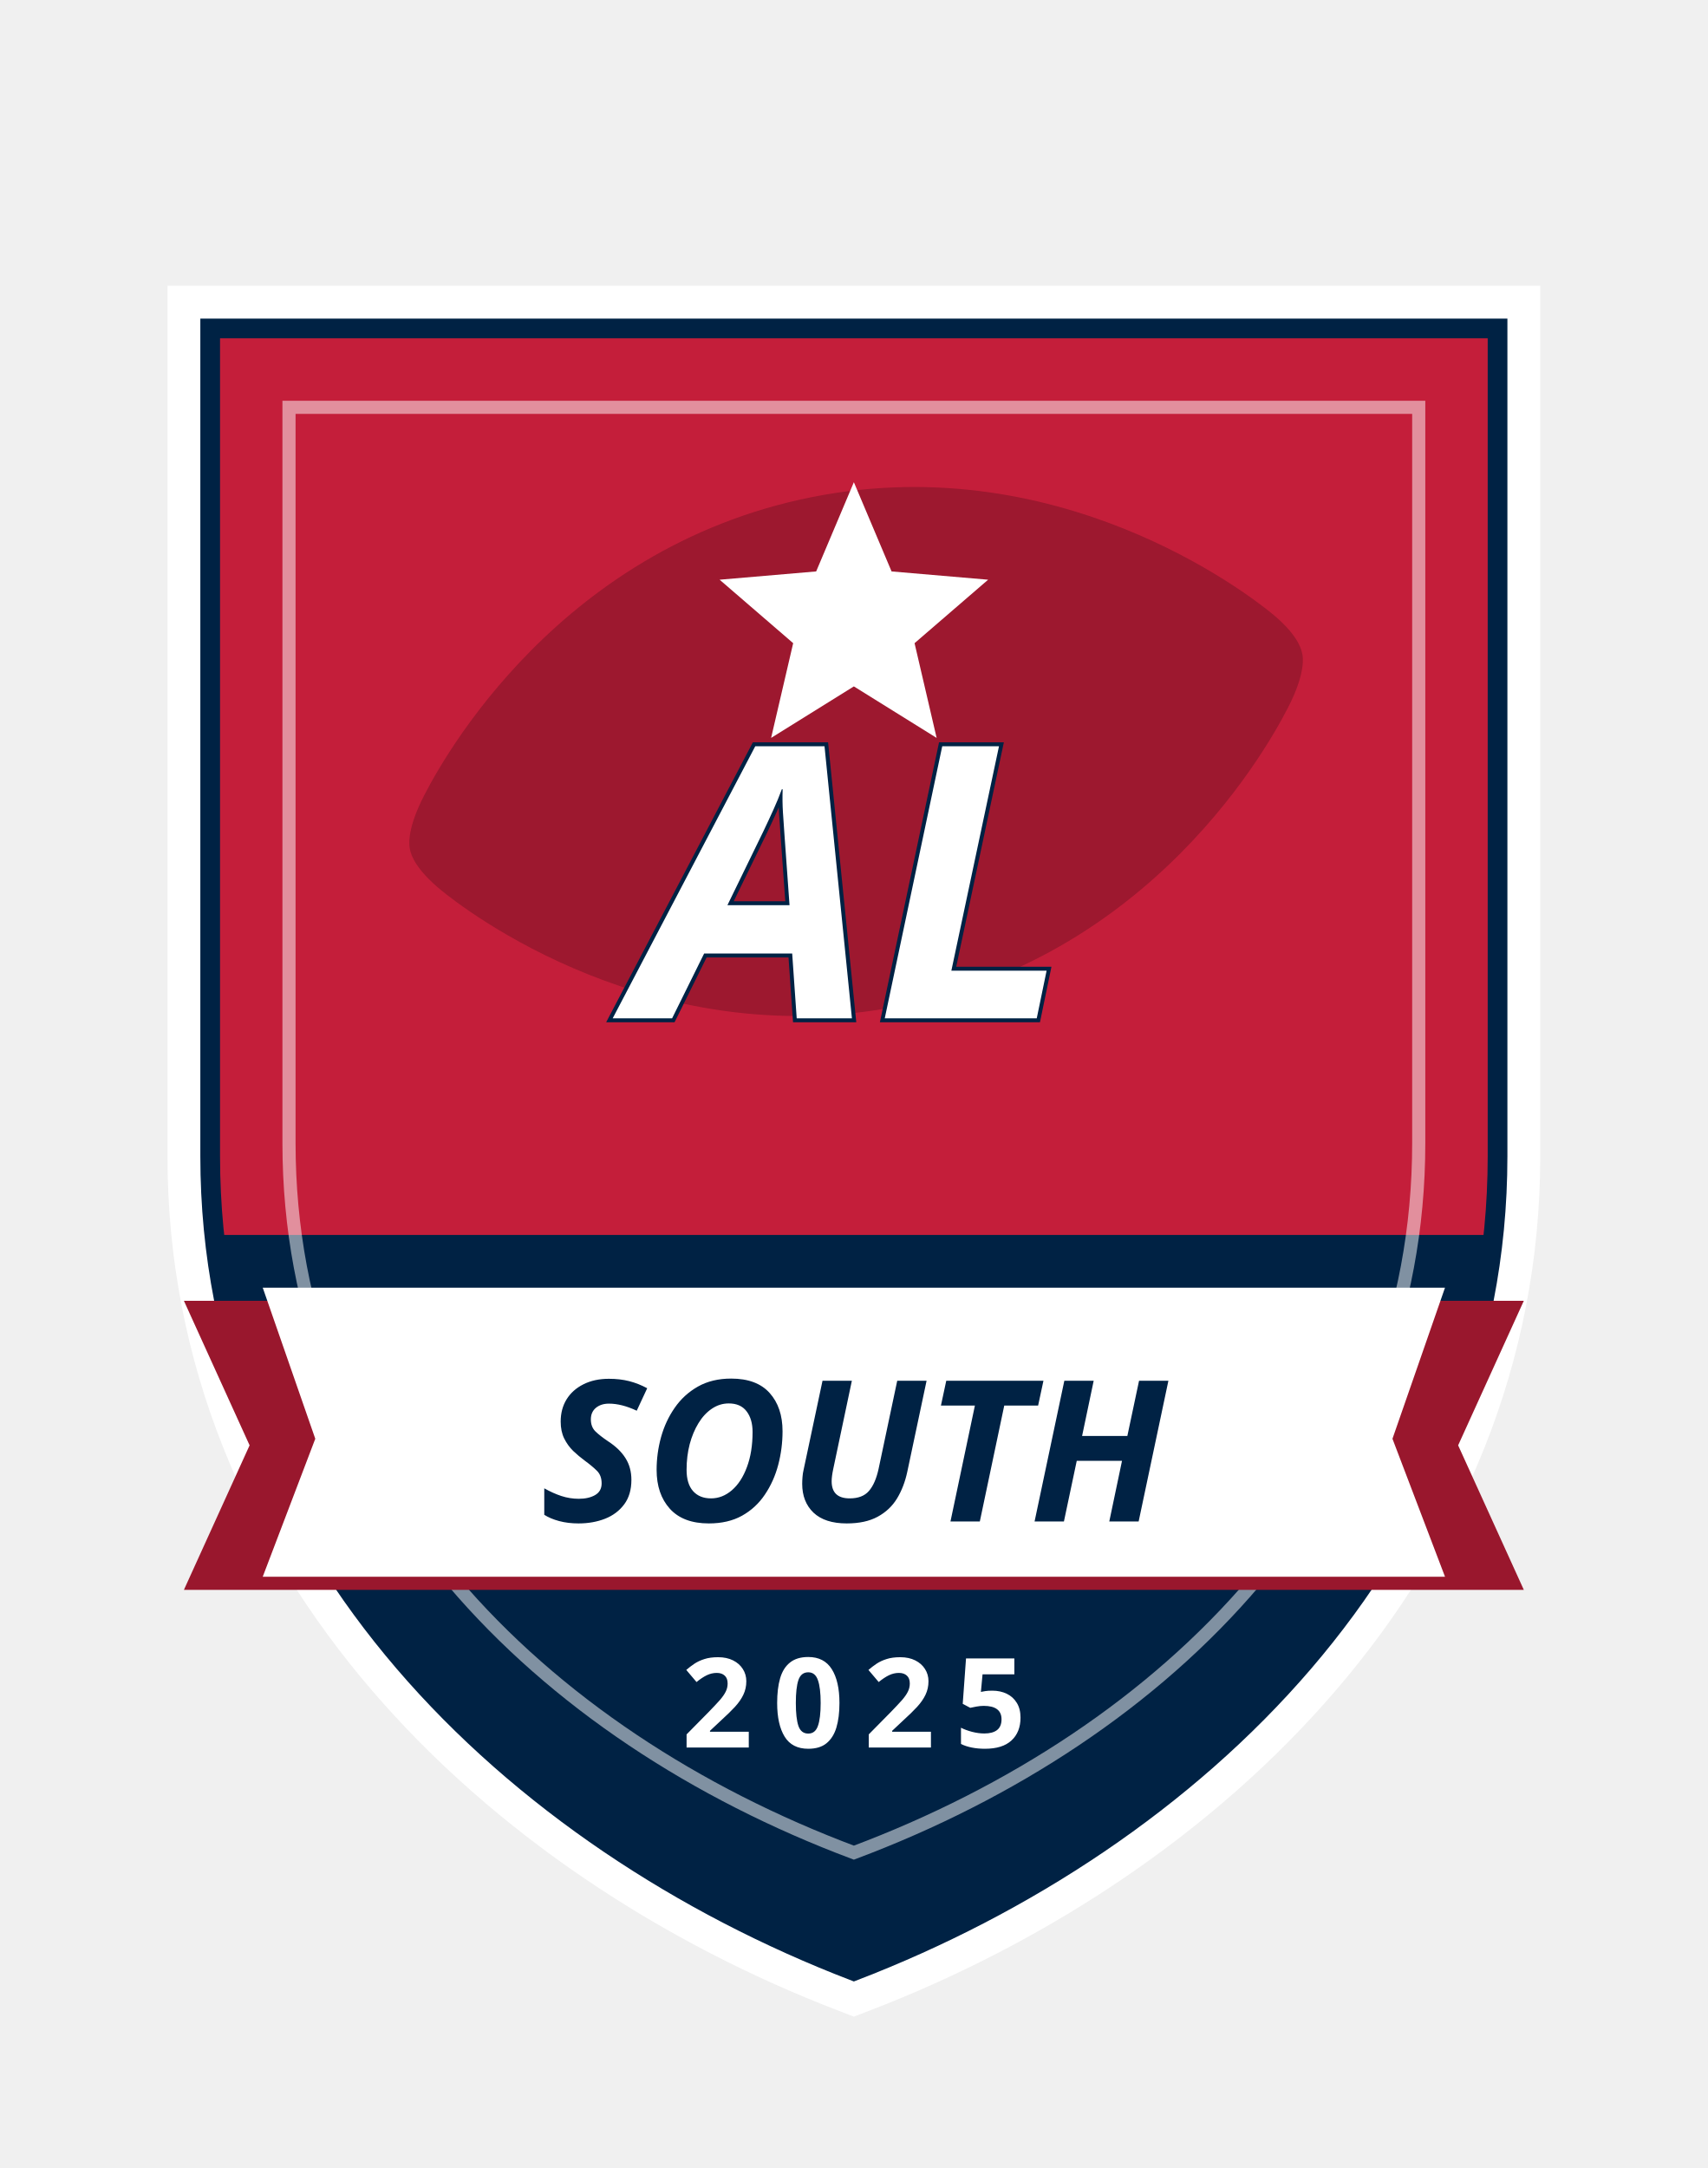
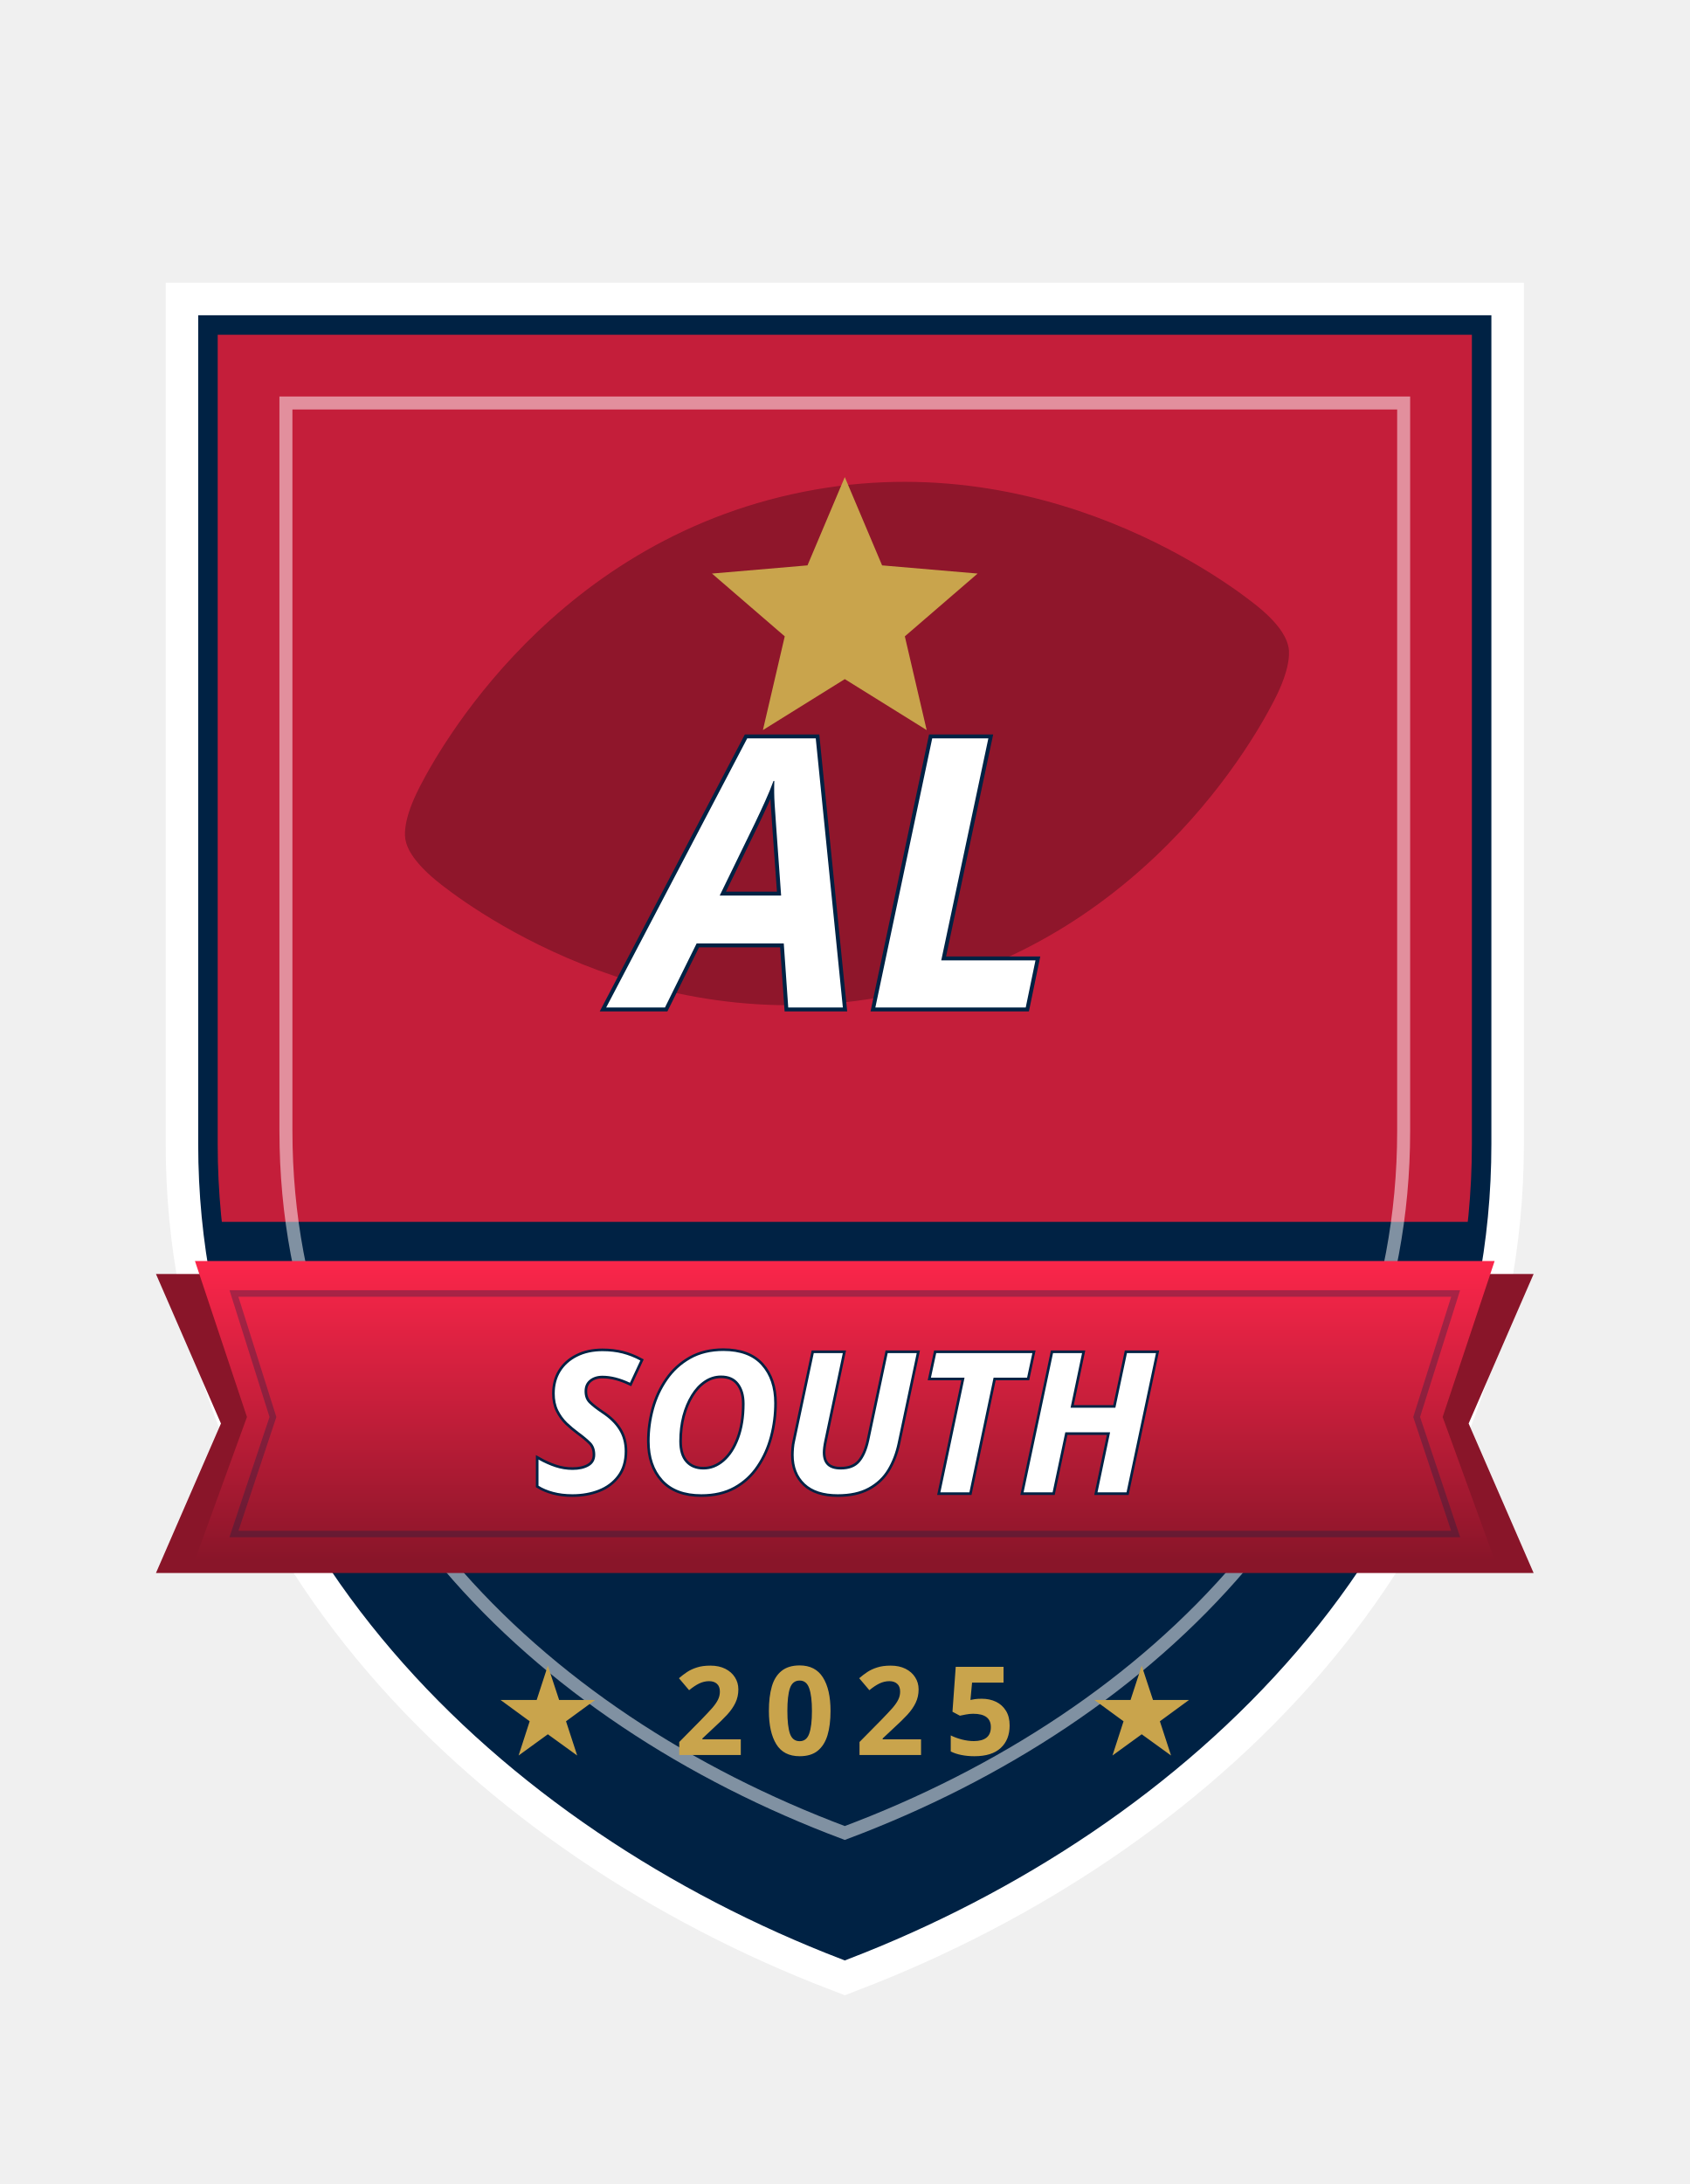
- <svg xmlns="http://www.w3.org/2000/svg" viewBox="0 0 260 330">
+ <svg xmlns="http://www.w3.org/2000/svg" viewBox="0 0 260 336">
  <defs>
    <clipPath id="sh">
      <path d="M32 50 L228 50 L228 176 C228 236 182 280 130 300 C78 280 32 236 32 176 Z" />
    </clipPath>
+     <linearGradient id="g_south" x1="0" y1="0" x2="0" y2="1">
+       <stop offset="0" stop-color="#fb264a" />
+       <stop offset="0.5" stop-color="#c41e3a" />
+       <stop offset="1" stop-color="#891529" />
+     </linearGradient>
  </defs>
  <path d="M32 50 L228 50 L228 176 C228 236 182 280 130 300 C78 280 32 236 32 176 Z" fill="none" stroke="#ffffff" stroke-width="13" />
  <path d="M32 50 L228 50 L228 176 C228 236 182 280 130 300 C78 280 32 236 32 176 Z" fill="#002244" />
  <g clip-path="url(#sh)">
    <rect x="20" y="40" width="220" height="148" fill="#c41e3a" />
    <g transform="translate(130 114) scale(0.52) translate(-202 -85)" opacity="0.9">
-       <path d="M219 159.5c74.8-16.6 107.5-81.1 111-88.4 4.1-8.6 3.6-13 3.2-14.3-.3-1.4-1.6-5.6-9-11.6C317.9 40.1 261-4.6 186.3 12c-74.7 16.6-107.5 81.1-111 88.4-4.1 8.6-3.6 12.9-3.2 14.3.3 1.4 1.6 5.5 9 11.6 6.2 5.1 63.1 49.8 137.9 33.2z" fill="#99172d" />
+       <path d="M219 159.5c74.8-16.6 107.5-81.1 111-88.4 4.1-8.6 3.6-13 3.2-14.3-.3-1.4-1.6-5.6-9-11.6C317.9 40.1 261-4.6 186.3 12c-74.7 16.6-107.5 81.1-111 88.4-4.1 8.6-3.6 12.9-3.2 14.3.3 1.4 1.6 5.5 9 11.6 6.2 5.1 63.1 49.8 137.9 33.2z" fill="#891529" />
    </g>
    <rect x="20" y="188" width="220" height="132" fill="#002244" />
  </g>
  <path d="M44 62 L216 62 L216 174 C216 226 178 264 130 282 C82 264 44 226 44 174 Z" fill="none" stroke="#ffffff" stroke-width="2" opacity="0.5" />
  <path d="M32 50 L228 50 L228 176 C228 236 182 280 130 300 C78 280 32 236 32 176 Z" fill="none" stroke="#002244" stroke-width="3" />
  <g transform="translate(130,93) scale(1.4)">
-     <path d="M0 -14L4.1 -4.3L14.6 -3.4L6.6 3.5L9 13.8L0 8.2L-9 13.8L-6.6 3.5L-14.6 -3.4L-4.1 -4.3Z" fill="#ffffff" />
+     <path d="M0 -14L4.1 -4.3L14.6 -3.4L6.6 3.5L9 13.8L0 8.2L-9 13.8L-6.6 3.5L-14.6 -3.4L-4.1 -4.3Z" fill="#c9a44c" />
  </g>
  <text x="130" y="155" text-anchor="middle" font-family="'UFC Sans Condensed','Arial Narrow',sans-serif" font-weight="700" font-style="italic" font-size="58" fill="#ffffff" stroke="#002244" stroke-width="1.2" paint-order="stroke">AL</text>
  <g>
-     <path d="M28 198 L232 198 L222 220 L232 242 L28 242 L38 220 Z" fill="#99172d" />
-     <path d="M40 196 L220 196 L212 219 L220 240 L40 240 L48 219 Z" fill="#ffffff" />
-     <text x="130" y="221" text-anchor="middle" font-family="'UFC Sans Condensed','Arial Narrow',sans-serif" font-weight="700" font-style="italic" font-size="30" fill="#002244" dominant-baseline="middle">SOUTH</text>
+     <path d="M24 196 L236 196 L226 219 L236 242 L24 242 L34 219 Z" fill="#891529" />
+     <path d="M30 194 L230 194 L222 218 L230 240 L30 240 L38 218 Z" fill="url(#g_south)" />
+     <path d="M36 199 L224 199 L218 218 L224 236 L36 236 L42 218 Z" fill="none" stroke="#002244" stroke-width="1" opacity="0.3" />
+     <text x="130" y="219" text-anchor="middle" font-family="'UFC Sans Condensed','Arial Narrow',sans-serif" font-weight="700" font-style="italic" font-size="30" fill="#ffffff" stroke="#002244" stroke-width="0.8" paint-order="stroke" dominant-baseline="middle">SOUTH</text>
  </g>
-   <text x="130" y="266" text-anchor="middle" font-family="'UFC Sans Condensed','Arial Narrow',sans-serif" font-weight="700" font-size="19" fill="#ffffff" letter-spacing="3">2025</text>
+   <text x="130" y="270" text-anchor="middle" font-family="'UFC Sans Condensed','Arial Narrow',sans-serif" font-weight="700" font-size="19" fill="#c9a44c" letter-spacing="3">★  2025  ★</text>
</svg>
